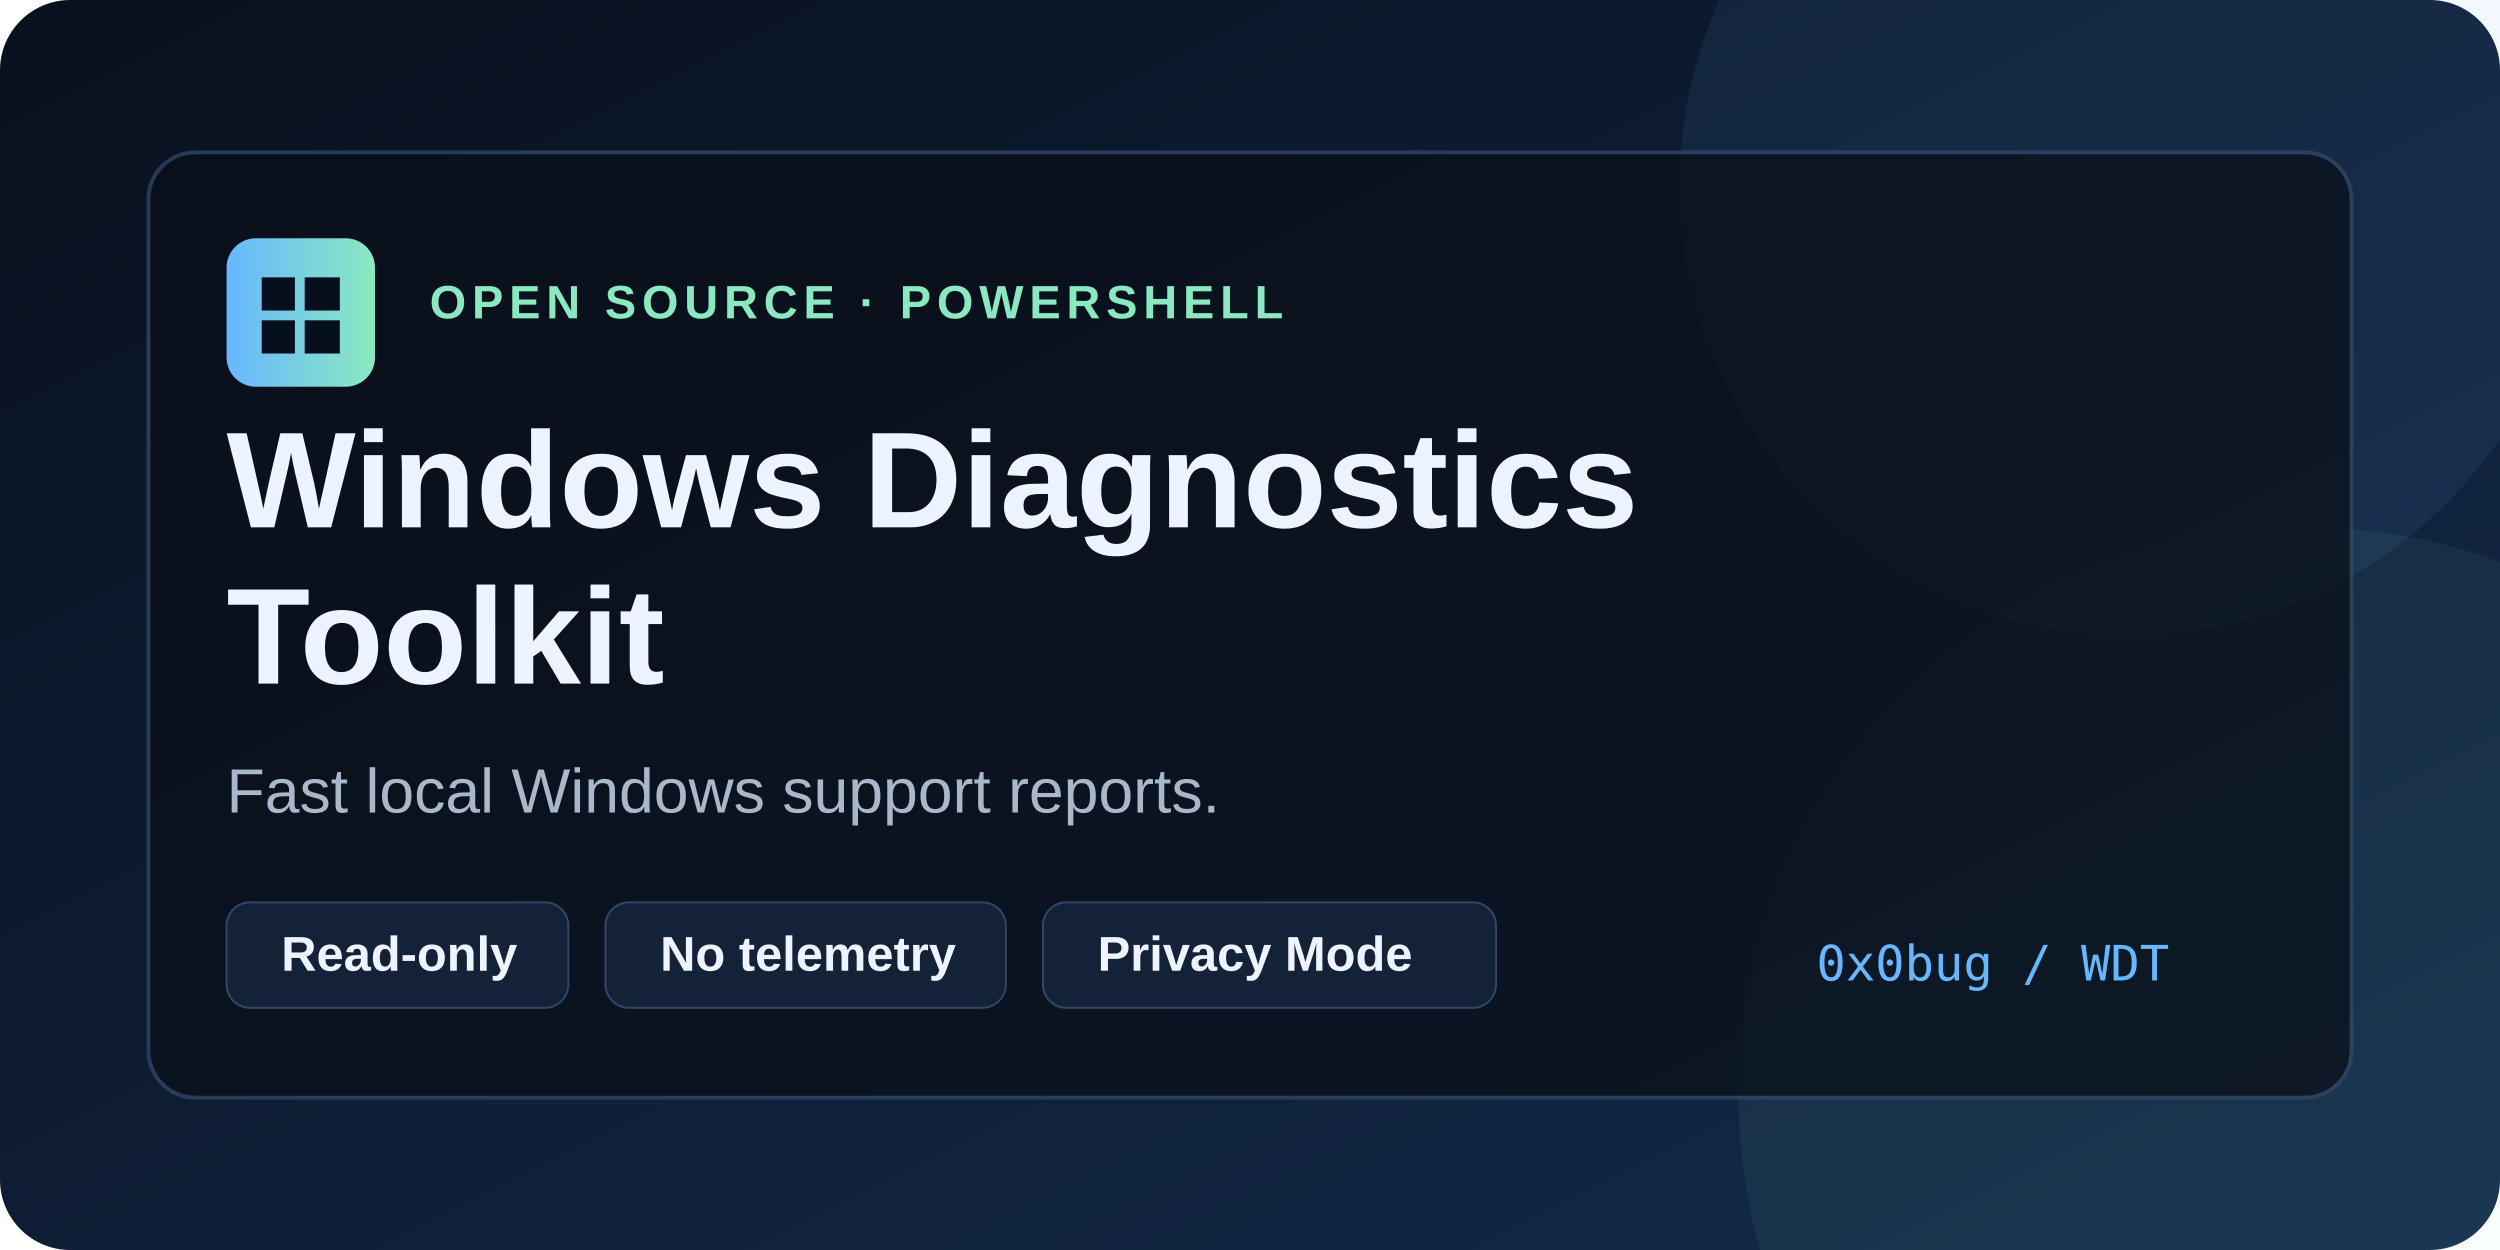
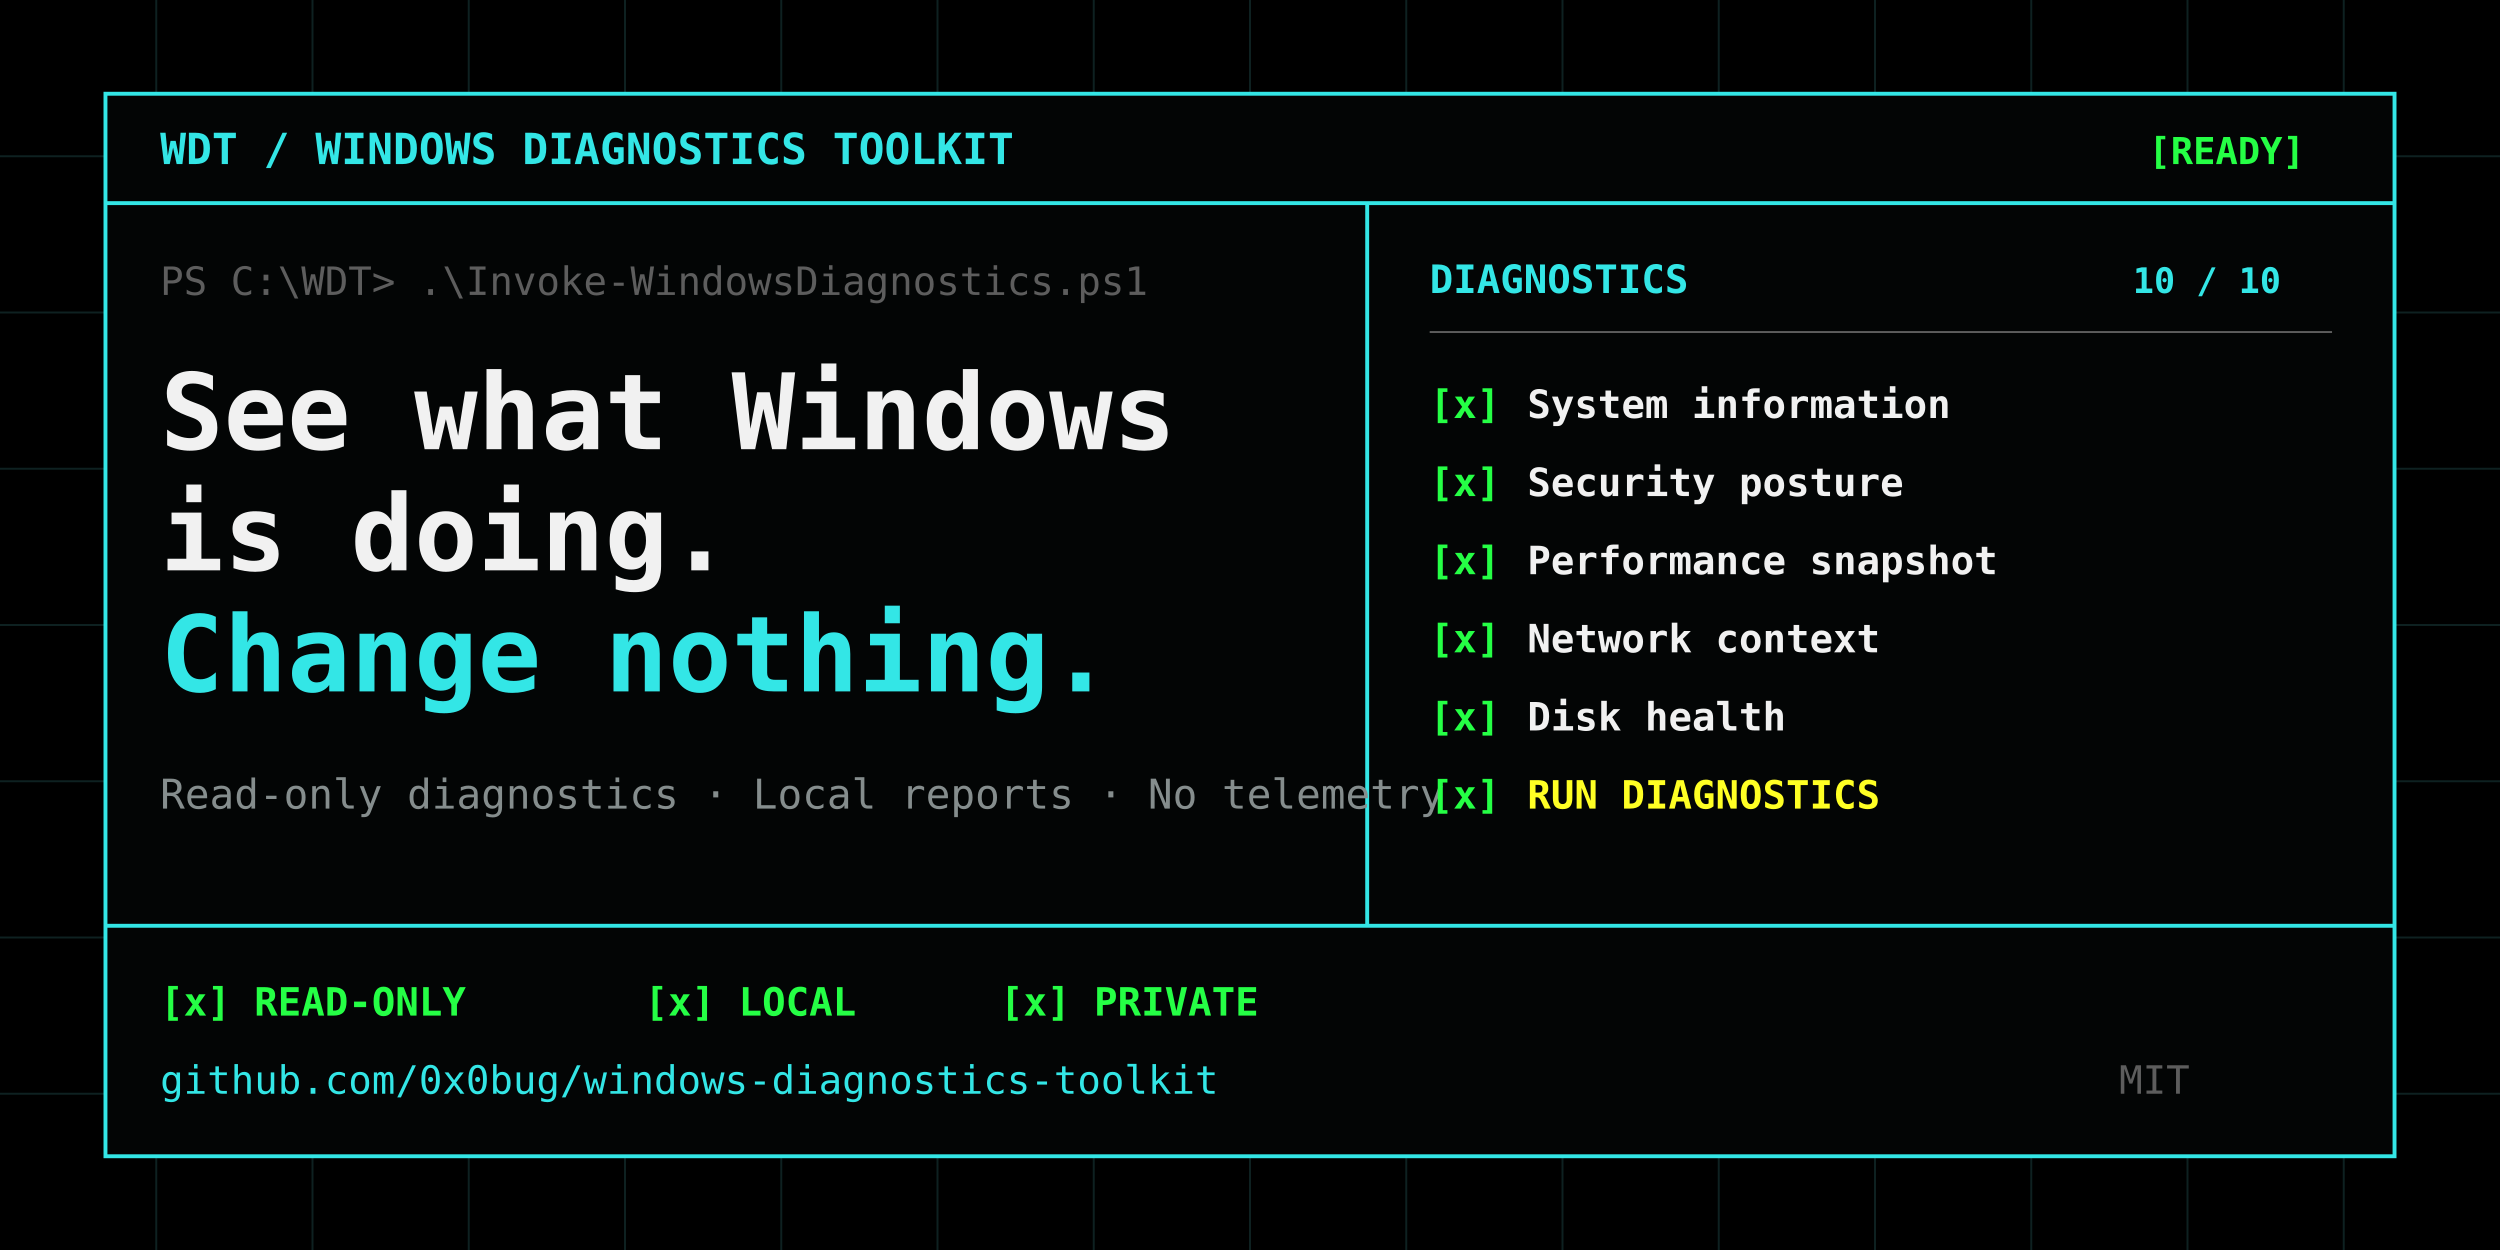
<svg xmlns="http://www.w3.org/2000/svg" width="1280" height="640" viewBox="0 0 1280 640" role="img" aria-labelledby="title desc">
-   <defs>
-     <linearGradient id="bg" x1="0" y1="0" x2="1" y2="1">
-       <stop offset="0" stop-color="#08101d" />
-       <stop offset="1" stop-color="#142b4d" />
-     </linearGradient>
-     <linearGradient id="accent" x1="0" y1="0" x2="1" y2="0">
-       <stop offset="0" stop-color="#67b7ff" />
-       <stop offset="1" stop-color="#8be9c1" />
-     </linearGradient>
-   </defs>
-   <rect width="1280" height="640" rx="36" fill="url(#bg)" />
-   <circle cx="1090" cy="95" r="230" fill="#67b7ff" opacity="0.08" />
-   <circle cx="1180" cy="560" r="290" fill="#8be9c1" opacity="0.06" />
-   <rect x="76" y="78" width="1128" height="484" rx="24" fill="#0a0f18" opacity="0.74" stroke="#314767" stroke-width="2" />
-   <g transform="translate(116 122)">
-     <rect width="76" height="76" rx="15" fill="url(#accent)" />
-     <path d="M18 20h17v17H18zm22 0h18v17H40zM18 42h17v17H18zm22 0h18v17H40z" fill="#06101c" />
+   <rect width="1280" height="640" fill="#000000" />
+   <g stroke="#153333" stroke-width="1" opacity="0.65">
+     <path d="M0 80H1280M0 160H1280M0 240H1280M0 320H1280M0 400H1280M0 480H1280M0 560H1280" />
+     <path d="M80 0V640M160 0V640M240 0V640M320 0V640M400 0V640M480 0V640M560 0V640M640 0V640M720 0V640M800 0V640M880 0V640M960 0V640M1040 0V640M1120 0V640M1200 0V640" />
  </g>
-   <text x="220" y="163" fill="#8be9c1" font-family="Segoe UI, Arial, sans-serif" font-size="24" font-weight="700" letter-spacing="3">OPEN SOURCE · POWERSHELL</text>
-   <text x="116" y="270" fill="#edf4ff" font-family="Segoe UI, Arial, sans-serif" font-size="70" font-weight="750">Windows Diagnostics</text>
-   <text x="116" y="350" fill="#edf4ff" font-family="Segoe UI, Arial, sans-serif" font-size="70" font-weight="750">Toolkit</text>
-   <text x="116" y="416" fill="#a9b7ca" font-family="Segoe UI, Arial, sans-serif" font-size="32">Fast local Windows support reports.</text>
-   <g font-family="Segoe UI, Arial, sans-serif" font-size="25" font-weight="650">
-     <rect x="116" y="462" width="175" height="54" rx="12" fill="#142238" stroke="#314767" />
-     <text x="144" y="497" fill="#edf4ff">Read-only</text>
-     <rect x="310" y="462" width="205" height="54" rx="12" fill="#142238" stroke="#314767" />
-     <text x="338" y="497" fill="#edf4ff">No telemetry</text>
-     <rect x="534" y="462" width="232" height="54" rx="12" fill="#142238" stroke="#314767" />
-     <text x="562" y="497" fill="#edf4ff">Privacy Mode</text>
+   <rect x="54" y="48" width="1172" height="544" fill="#030505" stroke="#33e6e6" stroke-width="2" />
+   <path d="M54 104H1226M54 474H1226M700 104V474" stroke="#33e6e6" stroke-width="2" />
+   <text x="82" y="84" fill="#33e6e6" font-family="Cascadia Code, Consolas, monospace" font-size="22" font-weight="700">WDT / WINDOWS DIAGNOSTICS TOOLKIT</text>
+   <text x="1100" y="84" fill="#25ff45" font-family="Cascadia Code, Consolas, monospace" font-size="19" font-weight="700">[READY]</text>
+   <text x="82" y="151" fill="#5d5d5d" font-family="Cascadia Code, Consolas, monospace" font-size="20">PS C:\WDT&gt; .\Invoke-WindowsDiagnostics.ps1</text>
+   <text x="82" y="230" fill="#f1f1f1" font-family="Cascadia Code, Consolas, monospace" font-size="54" font-weight="800">See what Windows</text>
+   <text x="82" y="292" fill="#f1f1f1" font-family="Cascadia Code, Consolas, monospace" font-size="54" font-weight="800">is doing.</text>
+   <text x="82" y="354" fill="#33e6e6" font-family="Cascadia Code, Consolas, monospace" font-size="54" font-weight="800">Change nothing.</text>
+   <text x="82" y="414" fill="#858d8d" font-family="Cascadia Code, Consolas, monospace" font-size="21">Read-only diagnostics · Local reports · No telemetry</text>
+   <text x="732" y="150" fill="#33e6e6" font-family="Cascadia Code, Consolas, monospace" font-size="20" font-weight="700">DIAGNOSTICS</text>
+   <text x="1092" y="150" fill="#33e6e6" font-family="Cascadia Code, Consolas, monospace" font-size="18" font-weight="700">10 / 10</text>
+   <path d="M732 170H1194" stroke="#5d5d5d" />
+   <g font-family="Cascadia Code, Consolas, monospace" font-size="20" font-weight="700">
+     <text x="732" y="214" fill="#25ff45">[x]</text>
+     <text x="782" y="214" fill="#f1f1f1">System information</text>
+     <text x="732" y="254" fill="#25ff45">[x]</text>
+     <text x="782" y="254" fill="#f1f1f1">Security posture</text>
+     <text x="732" y="294" fill="#25ff45">[x]</text>
+     <text x="782" y="294" fill="#f1f1f1">Performance snapshot</text>
+     <text x="732" y="334" fill="#25ff45">[x]</text>
+     <text x="782" y="334" fill="#f1f1f1">Network context</text>
+     <text x="732" y="374" fill="#25ff45">[x]</text>
+     <text x="782" y="374" fill="#f1f1f1">Disk health</text>
+     <text x="732" y="414" fill="#25ff45">[x]</text>
+     <text x="782" y="414" fill="#ffff24">RUN DIAGNOSTICS</text>
  </g>
-   <text x="930" y="502" fill="#67b7ff" font-family="Cascadia Code, Consolas, monospace" font-size="25">0x0bug / WDT</text>
+   <text x="82" y="520" fill="#25ff45" font-family="Cascadia Code, Consolas, monospace" font-size="20" font-weight="700">[x] READ-ONLY</text>
+   <text x="330" y="520" fill="#25ff45" font-family="Cascadia Code, Consolas, monospace" font-size="20" font-weight="700">[x] LOCAL</text>
+   <text x="512" y="520" fill="#25ff45" font-family="Cascadia Code, Consolas, monospace" font-size="20" font-weight="700">[x] PRIVATE</text>
+   <text x="82" y="560" fill="#33e6e6" font-family="Cascadia Code, Consolas, monospace" font-size="20">github.com/0x0bug/windows-diagnostics-toolkit</text>
+   <text x="1085" y="560" fill="#5d5d5d" font-family="Cascadia Code, Consolas, monospace" font-size="20">MIT</text>
</svg>
